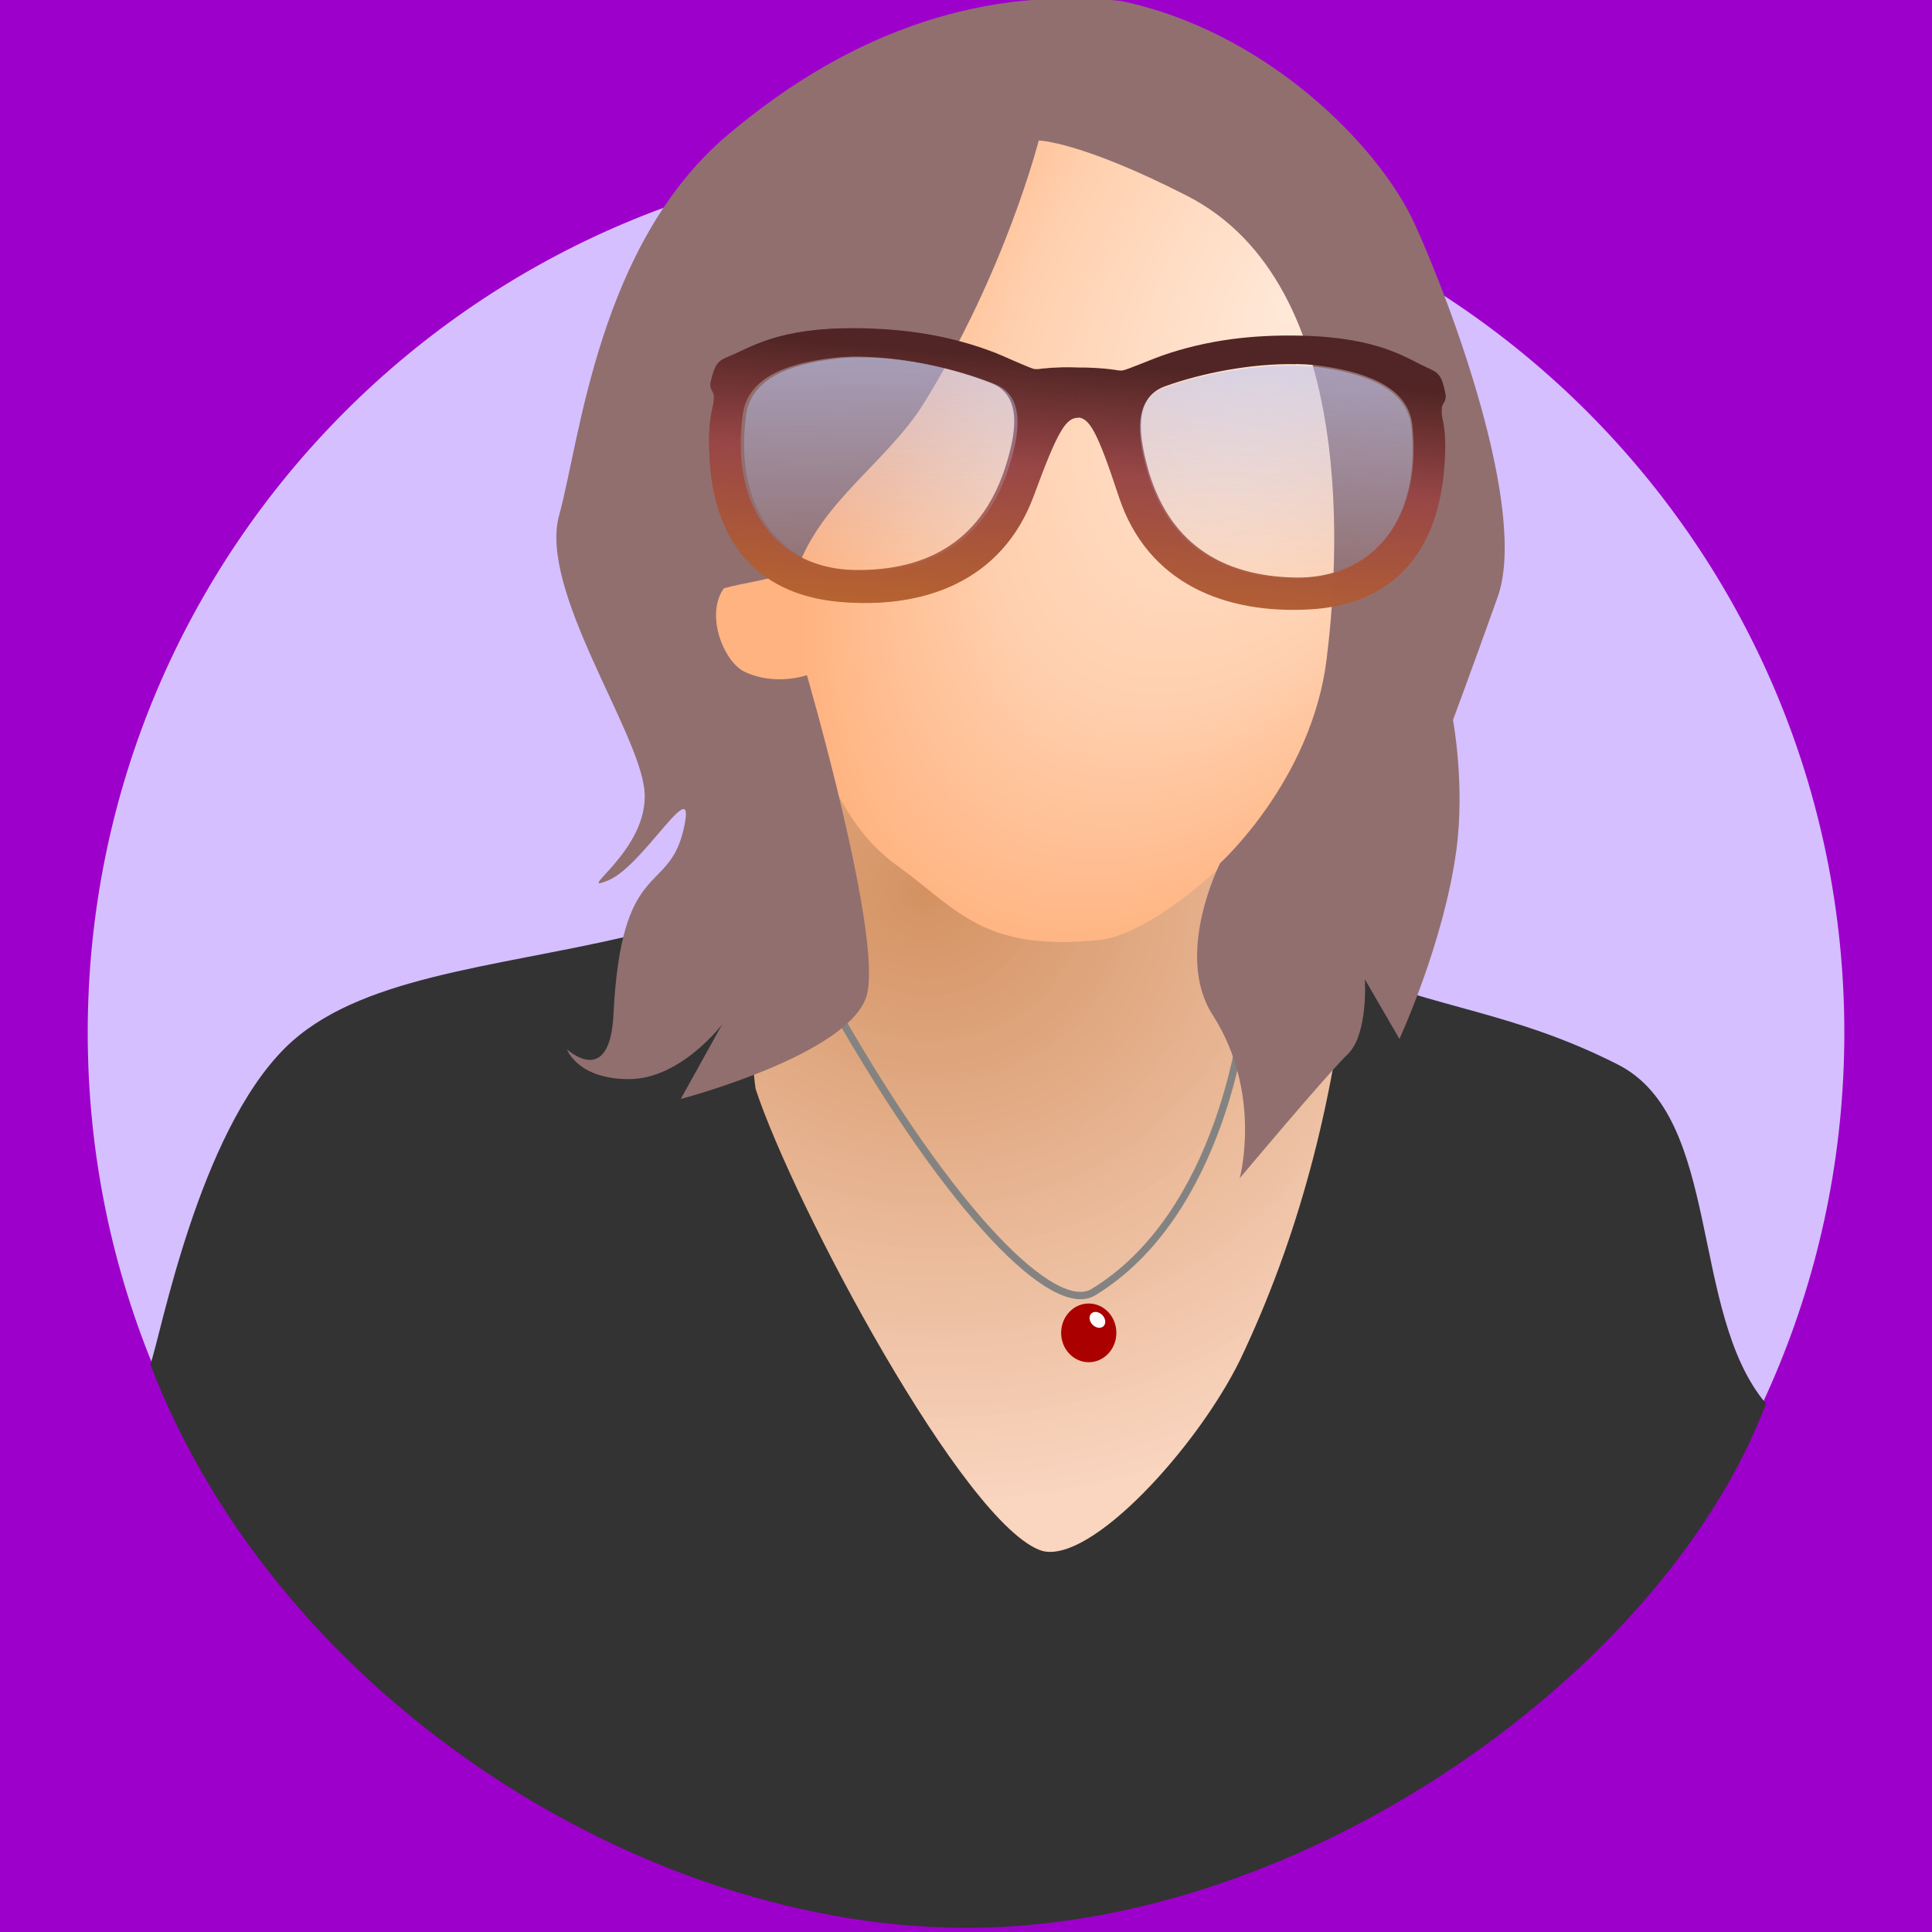
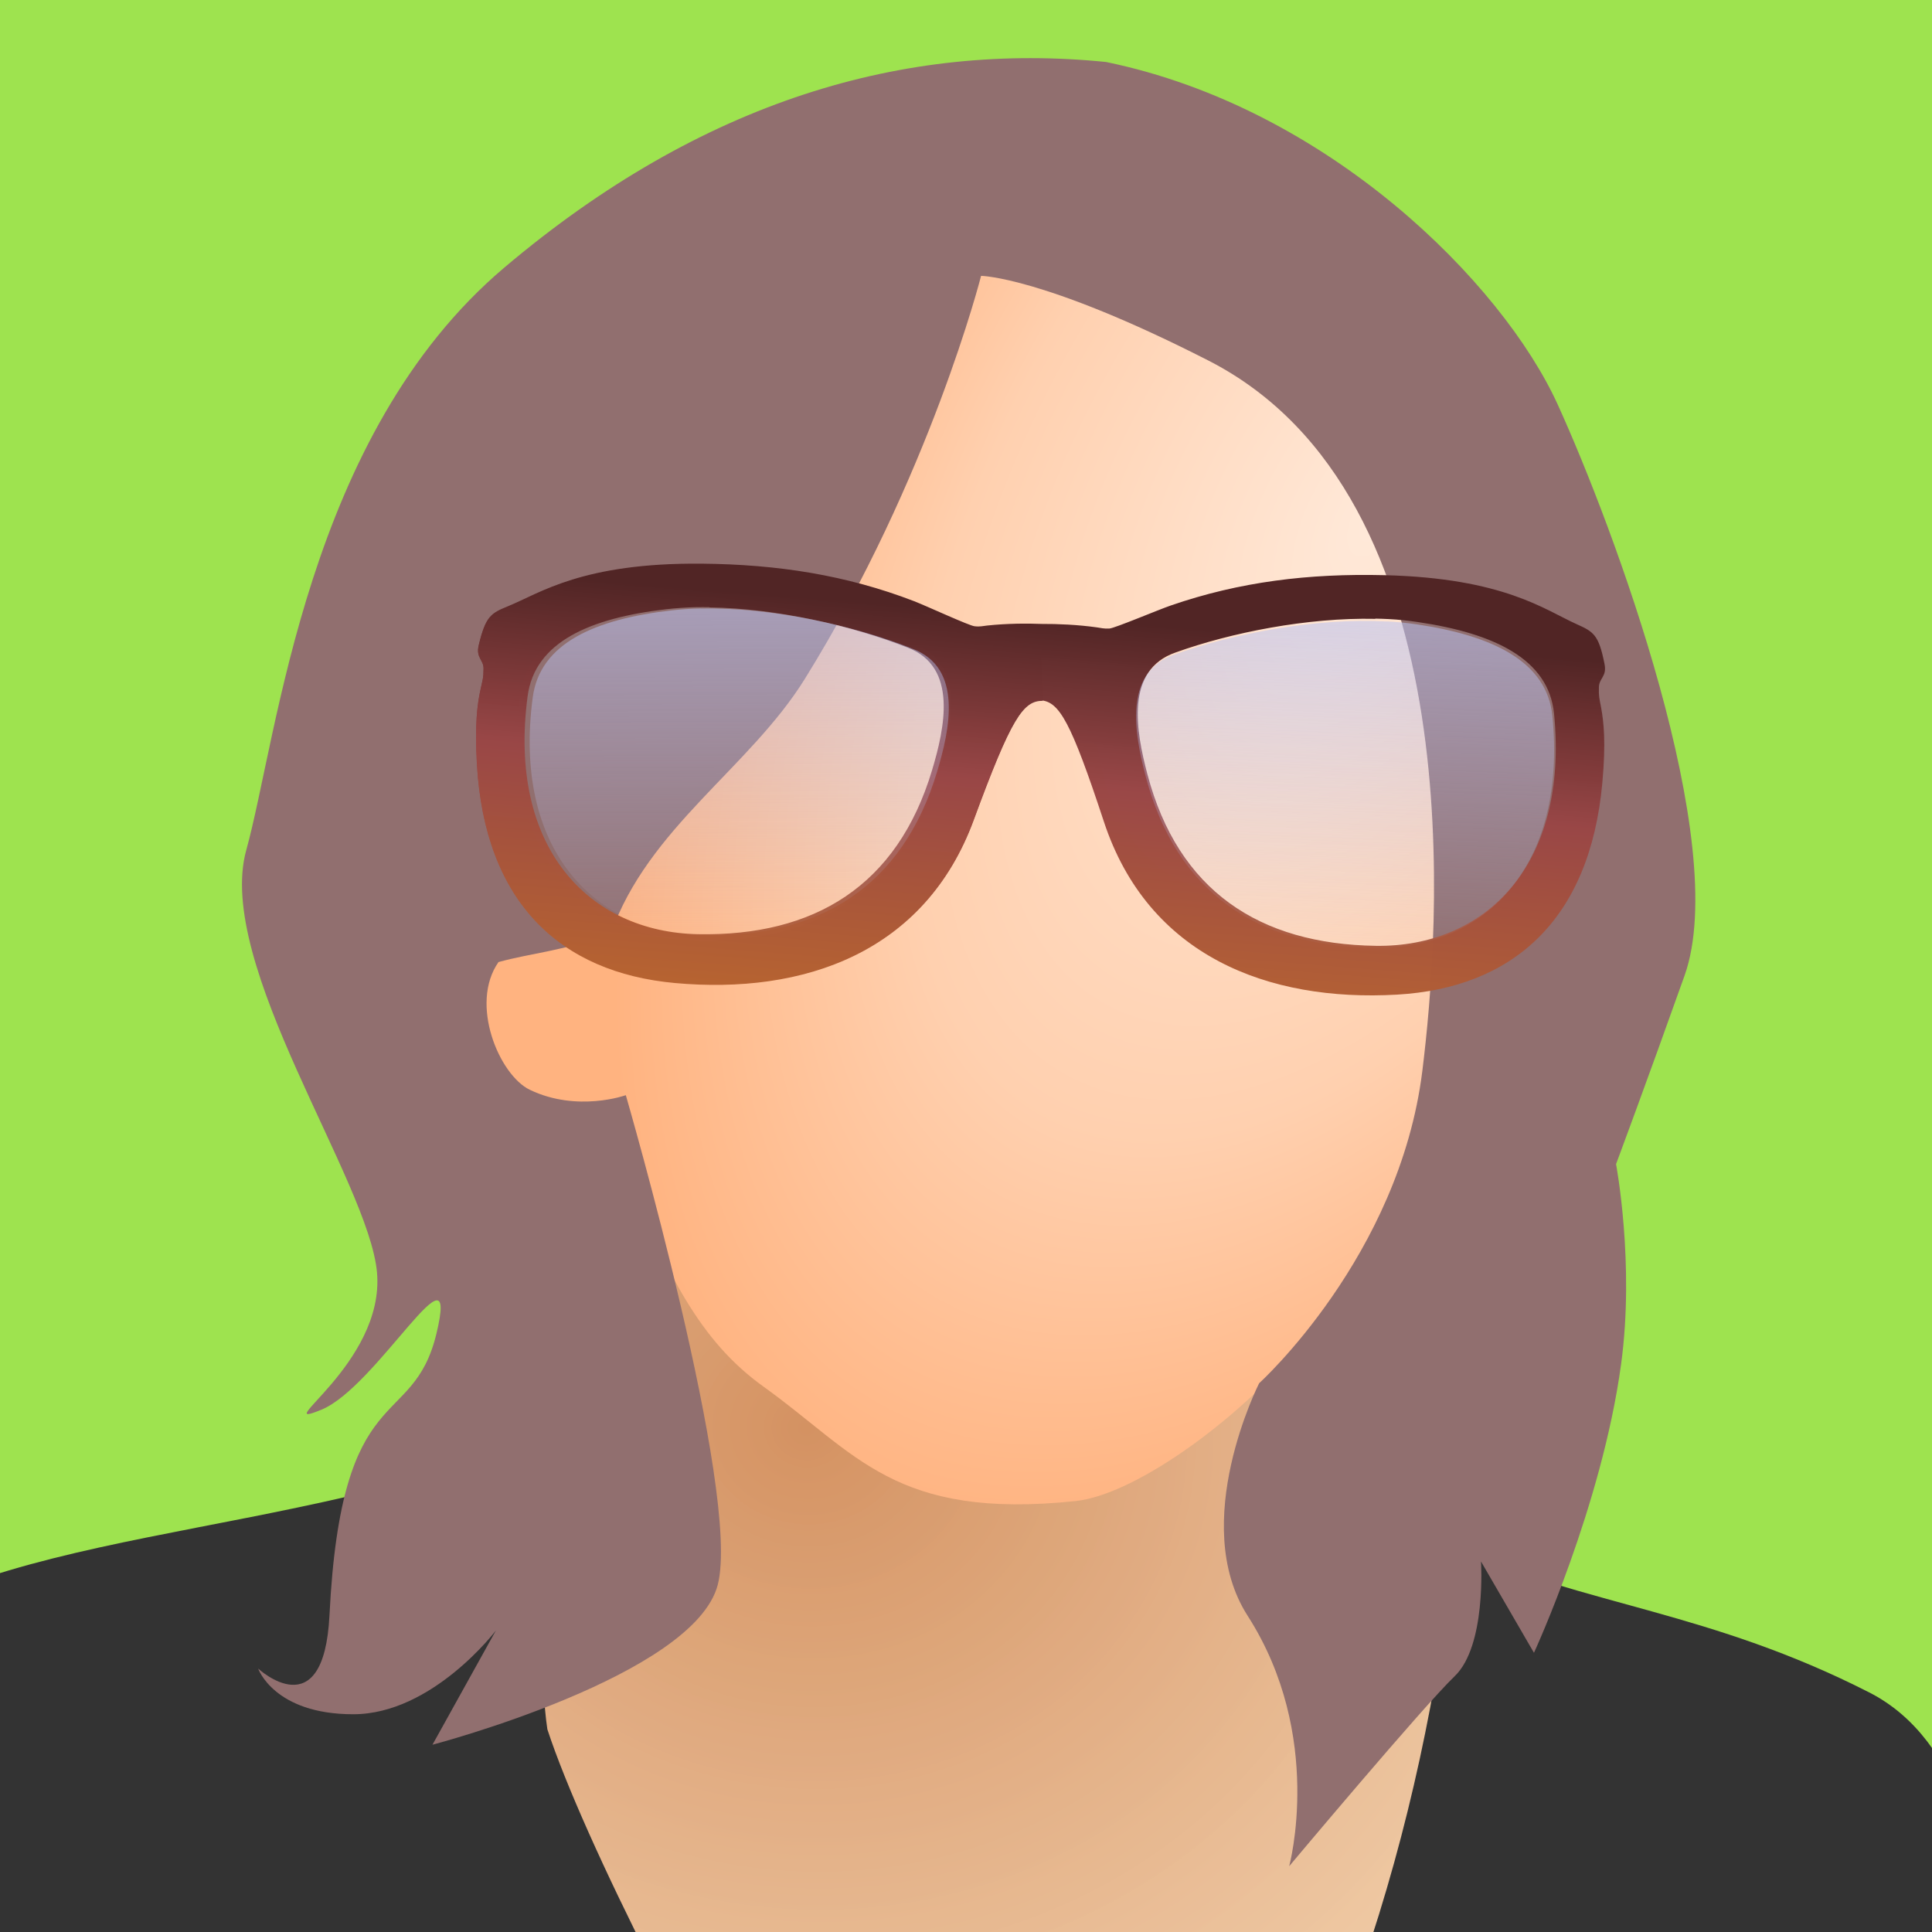
<svg xmlns="http://www.w3.org/2000/svg" xmlns:xlink="http://www.w3.org/1999/xlink" width="190" height="190" viewBox="0 0 50.271 50.271" version="1.1" id="svg1" xml:space="preserve">
  <defs id="defs1">
    <filter style="color-interpolation-filters:sRGB" id="filter72" x="-0.377" y="-0.606" width="1.753" height="2.213">
      <feGaussianBlur stdDeviation="2 2" result="fbSourceGraphic" id="feGaussianBlur72" />
      <feColorMatrix result="fbSourceGraphicAlpha" in="fbSourceGraphic" values="0 0 0 -1 0 0 0 0 -1 0 0 0 0 -1 0 0 0 0 1 0" id="feColorMatrix72" />
      <feGaussianBlur id="feGaussianBlur73" stdDeviation="0.01 0.01" result="blur" in="fbSourceGraphic" />
    </filter>
-     <linearGradient xlink:href="#linearGradient7" id="linearGradient2" gradientUnits="userSpaceOnUse" gradientTransform="matrix(0.08882218,-0.01084407,0.02590891,0.09290898,25.56818,11.17824)" x1="-78.831" y1="-70.426" x2="-85.387" y2="-34.024" />
    <linearGradient id="linearGradient7">
      <stop style="stop-color:#512525;stop-opacity:1;" offset="0" id="stop7" />
      <stop style="stop-color:#994646;stop-opacity:0.992;" offset="0.425" id="stop9" />
      <stop style="stop-color:#b76331;stop-opacity:0.991;" offset="1" id="stop8" />
    </linearGradient>
-     <linearGradient xlink:href="#linearGradient7" id="linearGradient11" gradientUnits="userSpaceOnUse" gradientTransform="matrix(0.08882218,-0.01084407,0.02590891,0.09290898,25.56818,11.17375)" x1="-78.831" y1="-70.426" x2="-85.387" y2="-34.024" />
-     <linearGradient xlink:href="#linearGradient15" id="linearGradient16" x1="13.721" y1="5.472" x2="13.785" y2="8.472" gradientUnits="userSpaceOnUse" gradientTransform="translate(-0.4511896,0.5520869)" />
    <linearGradient id="linearGradient15">
      <stop style="stop-color:#b9c2f1;stop-opacity:1;" offset="0" id="stop15" />
      <stop style="stop-color:#b9c2f1;stop-opacity:0;" offset="1" id="stop16" />
    </linearGradient>
-     <linearGradient xlink:href="#linearGradient15" id="linearGradient6" gradientUnits="userSpaceOnUse" gradientTransform="matrix(-1,0,0,1,32.39597,0.5645867)" x1="13.721" y1="5.472" x2="13.785" y2="8.472" />
-     <radialGradient xlink:href="#linearGradient1" id="radialGradient2-3" cx="-13.077" cy="15.058" fx="-13.077" fy="15.058" r="5.211" gradientTransform="matrix(-0.3525487,1.729008,-1.863063,-0.3798829,9.257119,40.63777)" gradientUnits="userSpaceOnUse" />
    <linearGradient id="linearGradient1">
      <stop style="stop-color:#d49262;stop-opacity:1;" offset="0" id="stop6" />
      <stop style="stop-color:#fbd6bb;stop-opacity:0.943;" offset="1" id="stop10" />
    </linearGradient>
-     <radialGradient xlink:href="#linearGradient26559" id="radialGradient26561-8-4-3-7" cx="50.035" cy="10.592" fx="50.035" fy="10.592" r="5.772" gradientTransform="matrix(-0.8942386,1.669439,0.931599,0.465422,26.26525,-85.10766)" gradientUnits="userSpaceOnUse" />
    <linearGradient id="linearGradient26559">
      <stop style="stop-color:#ffe9d9;stop-opacity:1;" offset="0" id="stop26555" />
      <stop style="stop-color:#ffd0af;stop-opacity:1;" offset="0.608" id="stop26563" />
      <stop style="stop-color:#ffb380;stop-opacity:1;" offset="1" id="stop26557" />
    </linearGradient>
+     <radialGradient xlink:href="#linearGradient1" id="radialGradient2-3-9" cx="-13.077" cy="15.058" fx="-13.077" fy="15.058" r="5.211" gradientTransform="matrix(-0.9342523,4.558515,-4.937108,-1.001558,83.10289,111.844)" gradientUnits="userSpaceOnUse" />
+     <radialGradient xlink:href="#linearGradient26559" id="radialGradient26561-8-4-3-7-8" cx="50.035" cy="10.592" fx="50.035" fy="10.592" r="5.772" gradientTransform="matrix(-2.369728,4.401463,2.468733,1.227081,128.1743,-219.6828)" gradientUnits="userSpaceOnUse" />
+     <linearGradient xlink:href="#linearGradient7" id="linearGradient2-2" gradientUnits="userSpaceOnUse" gradientTransform="matrix(0.08882218,-0.01084407,0.02590891,0.09290898,25.56818,11.17824)" x1="-78.831" y1="-70.426" x2="-85.387" y2="-34.024" />
+     <linearGradient xlink:href="#linearGradient7" id="linearGradient11-9" gradientUnits="userSpaceOnUse" gradientTransform="matrix(0.08882218,-0.01084407,0.02590891,0.09290898,25.56818,11.17375)" x1="-78.831" y1="-70.426" x2="-85.387" y2="-34.024" />
+     <linearGradient xlink:href="#linearGradient15" id="linearGradient16-8" x1="13.721" y1="5.472" x2="13.785" y2="8.472" gradientUnits="userSpaceOnUse" gradientTransform="translate(-0.4511896,0.5520869)" />
+     <linearGradient xlink:href="#linearGradient15" id="linearGradient6-1" gradientUnits="userSpaceOnUse" gradientTransform="matrix(-1,0,0,1,32.39597,0.5645867)" x1="13.721" y1="5.472" x2="13.785" y2="8.472" />
  </defs>
  <g id="layer1">
-     <rect style="opacity:1;fill:#9e00cc;fill-opacity:1;stroke:#ffffff;stroke-width:0;stroke-linecap:round" id="rect2" width="51.987" height="51.987" x="-0.858" y="-0.858" />
-     <path style="fill:#e4dac7;fill-opacity:1;stroke:#fff7f7;stroke-width:0;stroke-dasharray:none" d="m -305.93,89.05 c -1.555,-0.684 -3.545,-0.933 -4.913,-1.244 -1.368,-0.311 -2.425,-0.373 -4.042,1.057 -1.617,1.43 0.622,1.928 0.187,2.487 -0.435,0.56 -3.98,2.177 -3.793,3.918 0.187,1.741 -3.171,8.333 -1.679,8.084 1.492,-0.249 2.363,-2.798 3.856,-3.296 1.492,-0.497 2.425,1.43 2.985,2.301 0.56,0.871 1.679,4.415 3.482,4.913 1.803,0.497 2.114,0 3.109,-1.119 0.995,-1.119 4.104,-9.577 4.229,-11.256 0.124,-1.679 -0.187,-5.224 -3.42,-5.845 z" id="path14" />
-     <g id="g2" transform="translate(57.55331)">
-       <g id="g1" transform="matrix(1.953149,0,0,1.953149,-56.00932,2.371332)" style="stroke-width:0.512">
-         <circle style="mix-blend-mode:normal;fill:#d5bfff;fill-opacity:1;stroke:#ffffff;stroke-width:0;stroke-linecap:round" id="path34" cx="12.079" cy="12.543" r="11.701" />
-         <g id="g20718-3" transform="matrix(0.8853303,0,0,0.8808192,24.0856,-0.1708568)" style="stroke-width:0.453">
-           <path id="path13238-1-2-5-8-1-8" style="fill:url(#radialGradient2-3);fill-opacity:1;stroke:#000000;stroke-width:0;stroke-linecap:butt;stroke-linejoin:miter;stroke-dasharray:none;stroke-opacity:1" d="m -9.532,11.427 c 0.67,0.618 1.134,0.348 1.469,1.214 0.46,1.189 0.868,0.709 0.979,1.256 0.113,0.558 -0.348,1.377 -0.524,1.962 -0.349,1.159 -0.821,3.11 -1.25,4.063 -0.429,0.953 -2.14,2.355 -3.079,2.818 -0.939,0.463 -2.921,-1.054 -3.351,-1.028 -0.429,0.026 -1.064,-3.046 -1.305,-3.921 -0.241,-0.875 -1.716,-1.545 -0.268,-3.373 1.448,-1.828 0.766,-3.594 0.739,-3.929 -0.027,-0.335 0.969,0.241 1.156,0.447 0.188,0.206 0.956,1 2.076,1.468 0.988,0.413 1.807,0.228 2.087,-0.053 0.297,-0.297 1.432,-1.475 1.432,-1.475 z" />
-           <path style="fill:url(#radialGradient26561-8-4-3-7);fill-opacity:1;stroke:#000000;stroke-width:0;stroke-linecap:butt;stroke-linejoin:miter;stroke-dasharray:none;stroke-opacity:1" d="m -9.134,2.004 c 0.607,0.874 1.131,2.489 1.175,4.279 0.045,1.836 -0.054,3.505 -1.307,5.121 -0.593,0.764 -1.669,1.563 -2.277,1.627 -1.777,0.187 -2.15,-0.471 -3.06,-1.127 -0.641,-0.462 -0.939,-1.117 -1.349,-2.066 -0.096,-0.223 -0.156,-0.234 -0.252,-0.474 -0.039,-0.098 -0.065,-0.072 -0.396,-0.032 -0.205,0.025 -1.318,-1.362 -1.396,-1.765 -0.053,-0.275 1.748,-0.265 1.797,-0.414 0.531,-1.602 1.152,-1.268 1.303,-2.069 0.152,-0.801 1.1,-3.341 2.287,-4.233 1.482,0.138 2.488,0.279 3.474,1.153 z" id="path12892-7-4-9-0-9-2" />
-           <path id="path3866-5-8-8-7-7" mask="none" style="fill:#333333;fill-opacity:1;stroke:#000000;stroke-width:0;stroke-linecap:butt;stroke-linejoin:miter;stroke-dasharray:none;stroke-opacity:0" d="m -16.655,12.095 c 0,0 -0.213,0.466 -2.023,0.888 -2.033,0.474 -4.046,0.609 -5.122,1.674 -1.315,1.301 -1.883,4.375 -2.036,4.796 1.958,5.135 7.63,8.693 12.646,8.514 5.016,-0.179 10.191,-3.995 11.667,-7.921 -1.16,-1.378 -0.658,-4.325 -2.227,-5.128 -1.561,-0.799 -2.763,-0.853 -4.074,-1.428 -0.227,2.05 -0.729,4.029 -1.616,5.899 -0.646,1.32 -2.243,3.082 -2.978,2.883 -1.162,-0.371 -3.743,-5.251 -4.31,-6.987 -0.142,-0.944 0.073,-3.189 0.073,-3.189 z" />
-           <path style="fill:none;stroke:#848382;stroke-width:0.111;stroke-linecap:round;stroke-linejoin:miter;stroke-dasharray:none;stroke-opacity:1" d="m -9.384,14.188 c 0,0 -0.304,2.975 -2.261,4.171 -0.587,0.358 -2.115,-1.165 -3.866,-4.246" id="path27717-0-1-6-9" />
-           <path style="fill:#916f6f;stroke:#000000;stroke-width:0;stroke-linecap:butt;stroke-linejoin:miter;stroke-dasharray:none;stroke-opacity:1" d="m -11.242,-1.172 c 2.179,0.451 3.891,2.179 4.435,3.382 0.545,1.202 1.707,4.332 1.245,5.636 -0.38,1.072 -0.672,1.86 -0.672,1.86 0,0 0.184,0.977 0.05,1.973 -0.188,1.397 -0.856,2.85 -0.856,2.85 l -0.52,-0.901 c 0,0 0.053,0.831 -0.258,1.132 -0.311,0.301 -1.625,1.876 -1.625,1.876 0,0 0.348,-1.287 -0.408,-2.471 -0.585,-0.916 0.113,-2.295 0.113,-2.295 0,0 1.376,-1.251 1.602,-3.081 0.167,-1.351 0.518,-5.669 -2.102,-7.013 -1.615,-0.829 -2.23,-0.835 -2.23,-0.835 0,0 -0.501,1.985 -1.73,3.976 -0.543,0.881 -1.542,1.474 -1.906,2.517 -0.5,0.177 -0.776,0.189 -1.102,0.279 -0.288,0.413 0.007,1.115 0.308,1.261 0.467,0.225 0.942,0.053 0.942,0.053 0,0 1.136,3.93 0.903,4.832 -0.233,0.902 -2.801,1.578 -2.801,1.578 l 0.622,-1.127 c 0,0 -0.622,0.827 -1.401,0.827 -0.778,0 -0.934,-0.451 -0.934,-0.451 0,0 0.645,0.602 0.7,-0.526 0.117,-2.367 0.817,-1.804 1.05,-2.78 0.233,-0.977 -0.584,0.526 -1.128,0.751 -0.545,0.225 0.622,-0.451 0.545,-1.353 -0.078,-0.902 -1.595,-3.043 -1.284,-4.171 0.311,-1.127 0.589,-4.096 2.534,-5.749 1.945,-1.653 3.937,-2.229 5.908,-2.029 z" id="path26059-6-5-7-6" />
-           <g id="g27721-2-8-1-0" transform="matrix(-0.778065,0,0,0.7514212,31.86677,-2.70822)" style="stroke-width:0.549">
-             <ellipse style="fill:#aa0000;fill-opacity:1;fill-rule:evenodd;stroke-width:0.145" id="path11936-3-7-4-3-1-1" cx="56.013" cy="28.856" rx="0.534" ry="0.591" />
-             <ellipse style="fill:#ffffff;fill-rule:evenodd;stroke-width:0.145" id="path12898-2-3-7-8-0-5" cx="61.474" cy="-12.193" rx="0.135" ry="0.174" transform="matrix(0.7845642,0.6200476,-0.6245485,0.780986,0,0)" />
-           </g>
-         </g>
+     <rect style="opacity:1;fill:#9ee34f;fill-opacity:1;stroke:#ffffff;stroke-width:0;stroke-linecap:round" id="rect2" width="51.987" height="51.987" x="-0.858" y="-0.858" />
+     <path style="fill:#e4dac7;fill-opacity:1;stroke:#fff7f7;stroke-width:0;stroke-dasharray:none" d="m -364.138,89.05 c -1.555,-0.684 -3.545,-0.933 -4.913,-1.244 -1.368,-0.311 -2.425,-0.373 -4.042,1.057 -1.617,1.43 0.622,1.928 0.187,2.487 -0.435,0.56 -3.98,2.177 -3.793,3.918 0.187,1.741 -3.171,8.333 -1.679,8.084 1.492,-0.249 2.363,-2.798 3.856,-3.296 1.492,-0.497 2.425,1.43 2.985,2.301 0.56,0.871 1.679,4.415 3.482,4.913 1.803,0.497 2.114,0 3.109,-1.119 0.995,-1.119 4.104,-9.577 4.229,-11.256 0.124,-1.679 -0.187,-5.224 -3.42,-5.845 z" id="path14" />
+     <path id="path13238-1-2-5-8-1-8-0" style="fill:url(#radialGradient2-3-9);fill-opacity:1;stroke:#000000;stroke-width:0;stroke-linecap:butt;stroke-linejoin:miter;stroke-dasharray:none;stroke-opacity:1" d="M 16.066 32.091 C 15.921 32.109 15.839 32.19 15.852 32.356 C 15.923 33.238 17.732 37.895 13.894 42.714 C 10.325 47.197 13.453 49.037 14.423 51.129 L 37.102 51.129 C 37.572 49.459 38.025 47.798 38.413 46.515 C 38.879 44.973 40.1 42.814 39.8 41.342 C 39.505 39.899 38.422 41.165 37.204 38.03 C 36.317 35.746 35.088 36.458 33.312 34.829 L 33.745 33.377 C 33.745 33.377 30.736 36.484 29.95 37.266 C 29.206 38.007 27.037 38.493 24.419 37.405 C 21.45 36.171 19.414 34.077 18.917 33.534 C 18.513 33.093 16.695 32.009 16.066 32.091 z " />
+     <path style="fill:url(#radialGradient26561-8-4-3-7-8);fill-opacity:1;stroke:#000000;stroke-width:0;stroke-linecap:butt;stroke-linejoin:miter;stroke-dasharray:none;stroke-opacity:1" d="m 34.367,9.985 c 1.608,2.304 2.997,6.563 3.115,11.282 0.121,4.842 -0.142,9.242 -3.464,13.502 -1.571,2.015 -4.422,4.12 -6.033,4.289 -4.708,0.494 -5.698,-1.243 -8.11,-2.971 -1.699,-1.217 -2.488,-2.944 -3.575,-5.448 -0.255,-0.587 -0.412,-0.618 -0.667,-1.249 -0.104,-0.258 -0.172,-0.191 -1.049,-0.084 -0.542,0.066 -3.492,-3.59 -3.699,-4.654 -0.141,-0.726 4.632,-0.699 4.762,-1.091 1.407,-4.224 3.052,-3.342 3.454,-5.454 0.402,-2.112 2.915,-8.808 6.06,-11.161 3.927,0.363 6.593,0.737 9.206,3.041 z" id="path12892-7-4-9-0-9-2-6" />
+     <path id="path1" style="fill:#333333;fill-opacity:1;stroke:#000000;stroke-width:0;stroke-linecap:butt;stroke-linejoin:miter;stroke-dasharray:none;stroke-opacity:0" d="M 37.837 40.269 C 37.423 43.99 36.653 47.619 35.454 51.129 L 51.129 51.129 L 51.129 47.131 C 50.604 45.776 49.858 44.659 48.633 44.035 C 44.497 41.928 41.311 41.785 37.837 40.269 z " />
+     <path id="path3866-5-8-8-7-7-0" style="fill:#333333;fill-opacity:1;stroke:#000000;stroke-width:0;stroke-linecap:butt;stroke-linejoin:miter;stroke-dasharray:none;stroke-opacity:0" d="M 14.436 36.592 C 14.436 36.592 13.871 37.821 9.074 38.933 C 5.502 39.761 1.959 40.201 -0.858 41.219 L -0.858 51.129 L 16.968 51.129 C 15.733 48.695 14.713 46.43 14.243 44.999 C 13.867 42.509 14.436 36.592 14.436 36.592 z " />
+     <path style="fill:#916f6f;stroke:#000000;stroke-width:0;stroke-linecap:butt;stroke-linejoin:miter;stroke-dasharray:none;stroke-opacity:1" d="m 28.78,1.613 c 5.774,1.189 10.31,5.746 11.753,8.915 1.443,3.17 4.522,11.421 3.299,14.859 -1.006,2.827 -1.782,4.903 -1.782,4.903 0,0 0.488,2.577 0.132,5.201 -0.499,3.684 -2.268,7.515 -2.268,7.515 l -1.378,-2.376 c 0,0 0.141,2.192 -0.684,2.984 -0.825,0.792 -4.307,4.945 -4.307,4.945 0,0 0.923,-3.392 -1.081,-6.516 -1.549,-2.415 0.299,-6.051 0.299,-6.051 0,0 3.646,-3.298 4.246,-8.123 0.443,-3.563 1.373,-14.945 -5.571,-18.49 -4.281,-2.185 -5.91,-2.201 -5.91,-2.201 0,0 -1.328,5.233 -4.583,10.482 -1.44,2.322 -4.086,3.885 -5.052,6.637 -1.324,0.468 -2.056,0.498 -2.922,0.736 -0.762,1.09 0.019,2.941 0.816,3.324 1.237,0.594 2.497,0.14 2.497,0.14 0,0 3.01,10.362 2.392,12.74 -0.619,2.377 -7.423,4.161 -7.423,4.161 l 1.65,-2.972 c 0,0 -1.65,2.179 -3.712,2.179 -2.062,0 -2.474,-1.189 -2.474,-1.189 0,0 1.708,1.588 1.856,-1.387 0.309,-6.241 2.165,-4.755 2.784,-7.331 0.619,-2.576 -1.546,1.387 -2.99,1.981 C 6.923,37.275 10.016,35.492 9.81,33.114 9.604,30.737 5.583,25.09 6.408,22.119 7.233,19.147 7.969,11.32 13.124,6.961 18.279,2.603 23.557,1.086 28.78,1.613 Z" id="path26059-6-5-7-6-0" />
+     <g id="g27721-2-8-1-0-7" transform="matrix(-2.061868,0,0,1.981116,143.0183,-2.437372)" style="stroke-width:0.358" />
+     <g id="g6-8-1" transform="matrix(2.992802,0.05043397,-0.05043397,2.992802,-20.33185,-2.791427)" style="stroke-width:0.334">
+       <g id="g16-9" transform="translate(-0.4706588,0.5554823)" style="stroke-width:0.334">
+         <path id="path1-1-5" style="fill:url(#linearGradient2-2);fill-opacity:1;stroke:#777777;stroke-width:0;stroke-linecap:round" d="m 13.461,5.064 c -1.038,0.008 -1.4,0.279 -1.678,0.398 -0.147,0.063 -0.193,0.088 -0.249,0.34 -0.025,0.112 0.044,0.123 0.045,0.204 0.001,0.081 -0.006,0.095 -0.022,0.176 -0.026,0.125 -0.048,0.302 -0.022,0.653 0.089,1.203 0.756,1.799 1.754,1.873 1.122,0.083 2.169,-0.301 2.573,-1.461 0.314,-0.901 0.413,-1.042 0.581,-1.046 l -0.032,-0.662 c -0.133,-0.004 -0.285,3.094e-4 -0.461,0.022 -0.035,0.004 -0.06,0.013 -0.109,0.008 -0.048,-0.004 -0.418,-0.168 -0.529,-0.209 -0.595,-0.217 -1.195,-0.3 -1.853,-0.295 z m 0.066,0.329 c 0.61,-0.002 1.297,0.147 1.789,0.333 0.458,0.166 0.345,0.722 0.238,1.1 -0.295,1.047 -1.035,1.512 -2.08,1.511 -0.979,-0.002 -1.728,-0.747 -1.569,-2.116 0.057,-0.49 0.55,-0.713 1.236,-0.803 0.086,-0.011 0.174,-0.019 0.266,-0.022 0.04,-0.002 0.08,-0.002 0.121,-0.003 z" />
+         <path id="path1-1-6-8" style="fill:url(#linearGradient11-9);fill-opacity:1;stroke:#777777;stroke-width:0;stroke-linecap:round" d="m 13.461,5.059 c -1.038,0.008 -1.4,0.279 -1.678,0.398 -0.147,0.063 -0.193,0.088 -0.249,0.34 -0.025,0.112 0.044,0.123 0.045,0.204 0.001,0.081 -0.006,0.095 -0.022,0.176 -0.026,0.125 -0.048,0.302 -0.022,0.653 0.089,1.203 0.756,1.799 1.754,1.873 1.122,0.083 2.169,-0.301 2.573,-1.461 0.304,-0.873 0.407,-1.033 0.566,-1.045 0.159,0.012 0.261,0.172 0.565,1.045 0.404,1.16 1.452,1.544 2.573,1.461 0.998,-0.074 1.666,-0.67 1.754,-1.873 0.026,-0.351 0.003,-0.528 -0.022,-0.653 -0.017,-0.081 -0.023,-0.095 -0.022,-0.176 0.001,-0.081 0.07,-0.092 0.045,-0.204 C 21.267,5.545 21.221,5.52 21.074,5.457 20.796,5.338 20.434,5.067 19.396,5.059 h -5.17e-4 c -0.658,-0.005 -1.258,0.078 -1.853,0.295 -0.11,0.04 -0.48,0.204 -0.529,0.209 -0.048,0.004 -0.074,-0.004 -0.109,-0.008 -0.169,-0.021 -0.346,-0.025 -0.477,-0.022 -0.132,-0.003 -0.308,0.001 -0.478,0.022 -0.035,0.004 -0.06,0.013 -0.109,0.008 -0.048,-0.004 -0.418,-0.168 -0.529,-0.209 C 14.718,5.137 14.118,5.054 13.461,5.059 Z m 0.073,0.379 c 0.589,-0.002 1.254,0.142 1.729,0.321 0.442,0.16 0.332,0.697 0.229,1.062 -0.285,1.011 -1,1.461 -2.01,1.459 -0.946,-0.002 -1.669,-0.721 -1.516,-2.044 0.055,-0.473 0.531,-0.688 1.194,-0.776 0.083,-0.011 0.169,-0.018 0.257,-0.022 0.039,-0.001 0.077,-0.002 0.116,-0.002 z m 5.789,0 c 0.039,1.5e-4 0.078,5.87e-4 0.116,0.002 0.088,0.003 0.174,0.011 0.257,0.022 0.663,0.087 1.139,0.302 1.194,0.776 0.153,1.322 -0.57,2.042 -1.516,2.044 -1.01,0.002 -1.725,-0.448 -2.01,-1.459 -0.103,-0.366 -0.213,-0.902 0.229,-1.062 0.475,-0.18 1.14,-0.324 1.729,-0.321 z" />
      </g>
-       <g id="g6-8" transform="matrix(1.952872,0.03290931,-0.03290931,1.952872,-60.45283,-2.852549)" style="stroke-width:0.512">
-         <g id="g16" transform="translate(-0.4706588,0.5554823)" style="stroke-width:0.512">
-           <path id="path1-1" style="fill:url(#linearGradient2);fill-opacity:1;stroke:#777777;stroke-width:0;stroke-linecap:round" d="m 13.461,5.064 c -1.038,0.008 -1.4,0.279 -1.678,0.398 -0.147,0.063 -0.193,0.088 -0.249,0.34 -0.025,0.112 0.044,0.123 0.045,0.204 0.001,0.081 -0.006,0.095 -0.022,0.176 -0.026,0.125 -0.048,0.302 -0.022,0.653 0.089,1.203 0.756,1.799 1.754,1.873 1.122,0.083 2.169,-0.301 2.573,-1.461 0.314,-0.901 0.413,-1.042 0.581,-1.046 l -0.032,-0.662 c -0.133,-0.004 -0.285,3.094e-4 -0.461,0.022 -0.035,0.004 -0.06,0.013 -0.109,0.008 -0.048,-0.004 -0.418,-0.168 -0.529,-0.209 -0.595,-0.217 -1.195,-0.3 -1.853,-0.295 z m 0.066,0.329 c 0.61,-0.002 1.297,0.147 1.789,0.333 0.458,0.166 0.345,0.722 0.238,1.1 -0.295,1.047 -1.035,1.512 -2.08,1.511 -0.979,-0.002 -1.728,-0.747 -1.569,-2.116 0.057,-0.49 0.55,-0.713 1.236,-0.803 0.086,-0.011 0.174,-0.019 0.266,-0.022 0.04,-0.002 0.08,-0.002 0.121,-0.003 z" />
-           <path id="path1-1-6" style="fill:url(#linearGradient11);fill-opacity:1;stroke:#777777;stroke-width:0;stroke-linecap:round" d="m 13.461,5.059 c -1.038,0.008 -1.4,0.279 -1.678,0.398 -0.147,0.063 -0.193,0.088 -0.249,0.34 -0.025,0.112 0.044,0.123 0.045,0.204 0.001,0.081 -0.006,0.095 -0.022,0.176 -0.026,0.125 -0.048,0.302 -0.022,0.653 0.089,1.203 0.756,1.799 1.754,1.873 1.122,0.083 2.169,-0.301 2.573,-1.461 0.304,-0.873 0.407,-1.033 0.566,-1.045 0.159,0.012 0.261,0.172 0.565,1.045 0.404,1.16 1.452,1.544 2.573,1.461 0.998,-0.074 1.666,-0.67 1.754,-1.873 0.026,-0.351 0.003,-0.528 -0.022,-0.653 -0.017,-0.081 -0.023,-0.095 -0.022,-0.176 0.001,-0.081 0.07,-0.092 0.045,-0.204 C 21.267,5.545 21.221,5.52 21.074,5.457 20.796,5.338 20.434,5.067 19.396,5.059 h -5.17e-4 c -0.658,-0.005 -1.258,0.078 -1.853,0.295 -0.11,0.04 -0.48,0.204 -0.529,0.209 -0.048,0.004 -0.074,-0.004 -0.109,-0.008 -0.169,-0.021 -0.346,-0.025 -0.477,-0.022 -0.132,-0.003 -0.308,0.001 -0.478,0.022 -0.035,0.004 -0.06,0.013 -0.109,0.008 -0.048,-0.004 -0.418,-0.168 -0.529,-0.209 C 14.718,5.137 14.118,5.054 13.461,5.059 Z m 0.073,0.379 c 0.589,-0.002 1.254,0.142 1.729,0.321 0.442,0.16 0.332,0.697 0.229,1.062 -0.285,1.011 -1,1.461 -2.01,1.459 -0.946,-0.002 -1.669,-0.721 -1.516,-2.044 0.055,-0.473 0.531,-0.688 1.194,-0.776 0.083,-0.011 0.169,-0.018 0.257,-0.022 0.039,-0.001 0.077,-0.002 0.116,-0.002 z m 5.789,0 c 0.039,1.5e-4 0.078,5.87e-4 0.116,0.002 0.088,0.003 0.174,0.011 0.257,0.022 0.663,0.087 1.139,0.302 1.194,0.776 0.153,1.322 -0.57,2.042 -1.516,2.044 -1.01,0.002 -1.725,-0.448 -2.01,-1.459 -0.103,-0.366 -0.213,-0.902 0.229,-1.062 0.475,-0.18 1.14,-0.324 1.729,-0.321 z" />
-         </g>
-         <path style="opacity:0.55;fill:url(#linearGradient16);fill-opacity:1;stroke:#777777;stroke-width:0;stroke-linecap:round" d="m 12.991,6.005 c 0.616,-0.024 1.338,0.127 1.845,0.319 0.442,0.16 0.333,0.697 0.23,1.062 -0.285,1.011 -1,1.461 -2.01,1.459 -0.946,-0.002 -1.669,-0.721 -1.516,-2.044 0.055,-0.473 0.531,-0.689 1.194,-0.776 0.083,-0.011 0.169,-0.018 0.257,-0.021 z" id="path6-0" />
-         <path style="opacity:0.55;fill:url(#linearGradient6);fill-opacity:1;stroke:#777777;stroke-width:0;stroke-linecap:round" d="m 18.954,6.017 c -0.616,-0.024 -1.338,0.127 -1.845,0.319 -0.442,0.16 -0.333,0.697 -0.23,1.062 0.285,1.011 1,1.461 2.01,1.459 0.946,-0.002 1.669,-0.721 1.516,-2.044 -0.055,-0.473 -0.531,-0.689 -1.194,-0.776 -0.083,-0.011 -0.169,-0.018 -0.257,-0.021 z" id="path6-0-5" />
-       </g>
+       <path style="opacity:0.55;fill:url(#linearGradient16-8);fill-opacity:1;stroke:#777777;stroke-width:0;stroke-linecap:round" d="m 12.991,6.005 c 0.616,-0.024 1.338,0.127 1.845,0.319 0.442,0.16 0.333,0.697 0.23,1.062 -0.285,1.011 -1,1.461 -2.01,1.459 -0.946,-0.002 -1.669,-0.721 -1.516,-2.044 0.055,-0.473 0.531,-0.689 1.194,-0.776 0.083,-0.011 0.169,-0.018 0.257,-0.021 z" id="path6-0-9" />
+       <path style="opacity:0.55;fill:url(#linearGradient6-1);fill-opacity:1;stroke:#777777;stroke-width:0;stroke-linecap:round" d="m 18.954,6.017 c -0.616,-0.024 -1.338,0.127 -1.845,0.319 -0.442,0.16 -0.333,0.697 -0.23,1.062 0.285,1.011 1,1.461 2.01,1.459 0.946,-0.002 1.669,-0.721 1.516,-2.044 -0.055,-0.473 -0.531,-0.689 -1.194,-0.776 -0.083,-0.011 -0.169,-0.018 -0.257,-0.021 z" id="path6-0-5-3" />
    </g>
  </g>
</svg>
